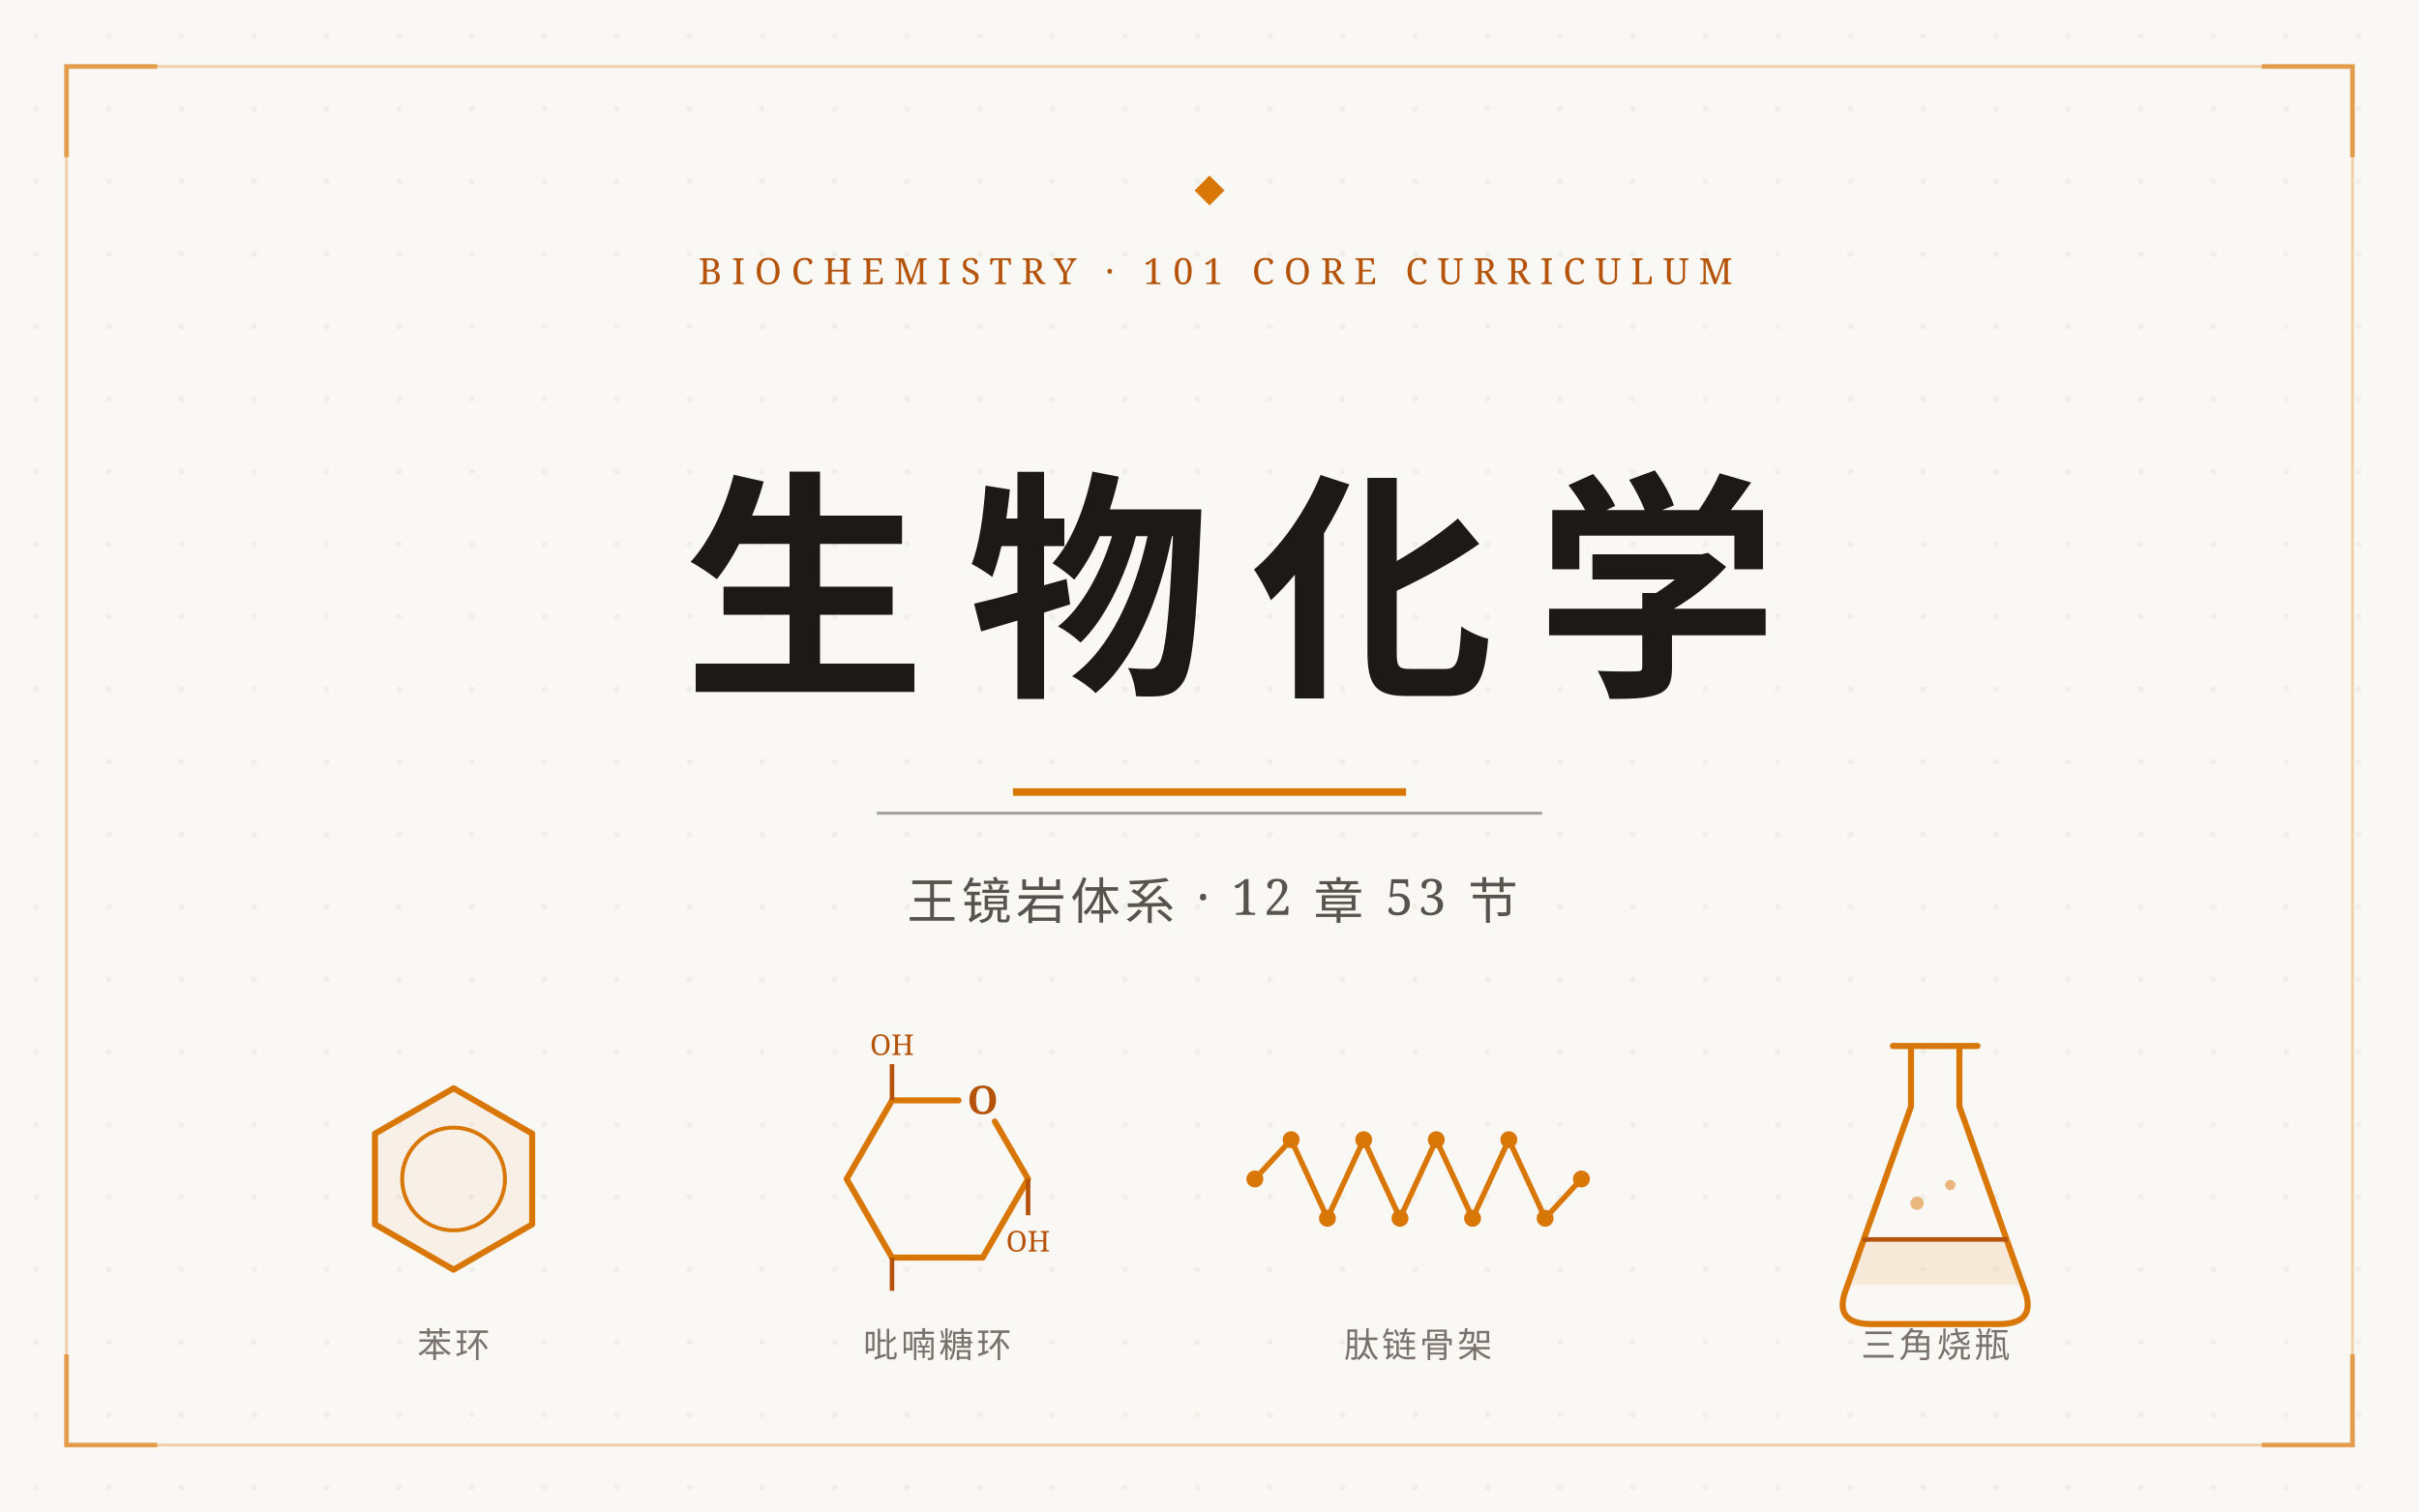
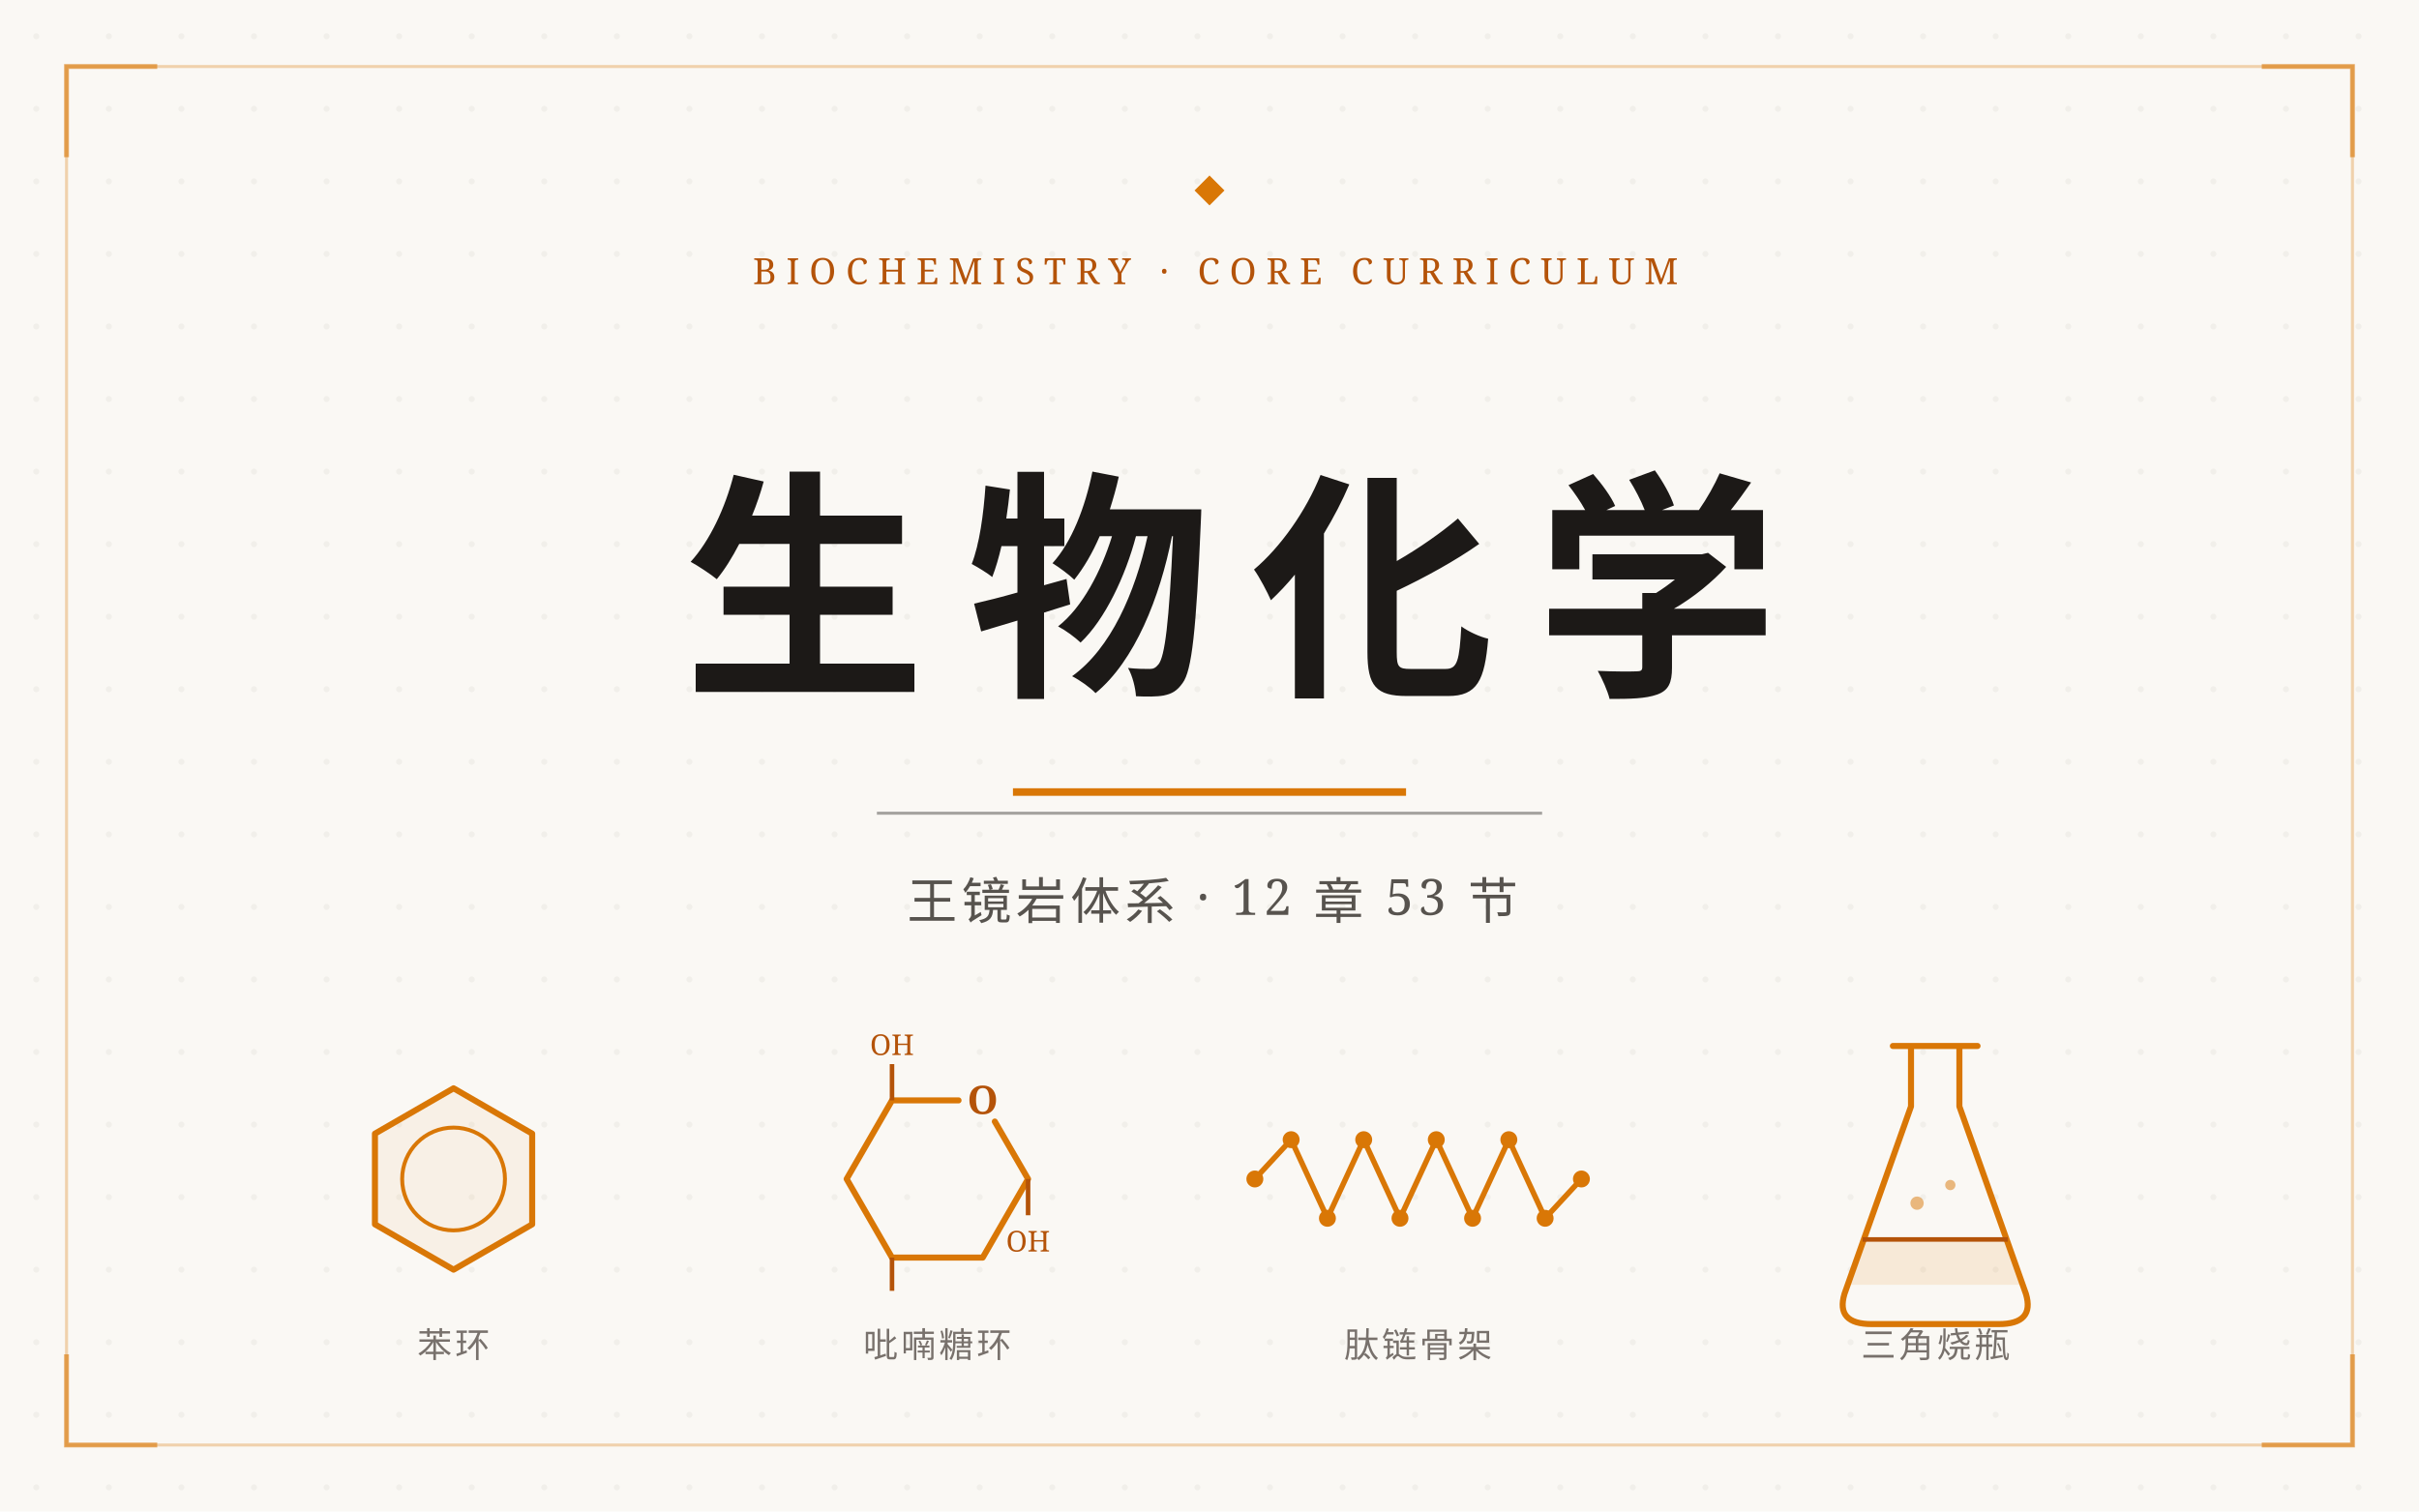
<svg xmlns="http://www.w3.org/2000/svg" width="800" height="500" viewBox="0 0 800 500" font-family="Noto Serif SC, LXGW WenKai, Georgia, serif">
  <defs>
    <pattern id="pgr" width="24" height="24" patternUnits="userSpaceOnUse">
      <circle cx="12" cy="12" r="1" fill="#1c1917" fill-opacity="0.04" />
    </pattern>
  </defs>
  <rect width="800" height="500" fill="#faf8f4" />
  <rect width="800" height="500" fill="url(#pgr)" />
  <rect x="22" y="22" width="756" height="456" fill="none" stroke="#d97706" stroke-opacity="0.30" stroke-width="1" />
  <path d="M22,52 V22 H52 M748,22 H778 V52 M778,448 V478 H748 M52,478 H22 V448" fill="none" stroke="#d97706" stroke-opacity="0.6" stroke-width="1.6" />
  <rect x="396.5" y="59.5" width="7" height="7" transform="rotate(45 400 63)" fill="#d97706" />
-   <text x="402" y="94" text-anchor="middle" font-size="12" letter-spacing="3.2" fill="#b45309">BIOCHEMISTRY · 101 CORE CURRICULUM</text>
+   <text x="402" y="94" text-anchor="middle" font-size="12" letter-spacing="3.2" fill="#b45309">BIOCHEMISTRY · CORE CURRICULUM</text>
  <text x="407" y="224" text-anchor="middle" font-size="80" font-weight="700" letter-spacing="14" fill="#1c1917">生物化学</text>
  <line x1="335" y1="262" x2="465" y2="262" stroke="#d97706" stroke-width="2.5" />
  <line x1="290" y1="269" x2="510" y2="269" stroke="#1c1917" stroke-opacity="0.38" stroke-width="1" />
  <text x="401" y="304" text-anchor="middle" font-size="16.5" letter-spacing="1.5" fill="#57534e">王镜岩体系 · 12 章 53 节</text>
  <polygon points="150,360 124,375 124,405 150,420 176,405 176,375" fill="#d97706" fill-opacity="0.06" stroke="#d97706" stroke-width="2" stroke-linejoin="round" />
  <circle cx="150" cy="390" r="17" fill="none" stroke="#d97706" stroke-width="1.3" />
  <path d="M340,390 L329,371 M317,364 L295,364 L280,390 L295,416 L325,416 L340,390" fill="none" stroke="#d97706" stroke-width="2" stroke-linejoin="round" stroke-linecap="round" />
  <text x="325" y="368.5" text-anchor="middle" font-size="13" font-weight="600" fill="#b45309">O</text>
  <line x1="340" y1="390" x2="340" y2="402" stroke="#b45309" stroke-width="1.5" />
  <text x="340" y="414" text-anchor="middle" font-size="9.5" fill="#b45309">OH</text>
  <line x1="295" y1="364" x2="295" y2="352" stroke="#b45309" stroke-width="1.5" />
  <text x="295" y="349" text-anchor="middle" font-size="9.5" fill="#b45309">OH</text>
  <line x1="295" y1="416" x2="295" y2="427" stroke="#b45309" stroke-width="1.5" />
  <polyline points="415,390 427,377 439,403 451,377 463,403 475,377 487,403 499,377 511,403 523,390" fill="none" stroke="#d97706" stroke-width="1.8" stroke-linejoin="round" stroke-linecap="round" />
  <circle cx="415" cy="390" r="2.8" fill="#d97706" />
  <circle cx="427" cy="377" r="2.8" fill="#d97706" />
  <circle cx="439" cy="403" r="2.8" fill="#d97706" />
  <circle cx="451" cy="377" r="2.8" fill="#d97706" />
  <circle cx="463" cy="403" r="2.8" fill="#d97706" />
  <circle cx="475" cy="377" r="2.8" fill="#d97706" />
  <circle cx="487" cy="403" r="2.8" fill="#d97706" />
  <circle cx="499" cy="377" r="2.8" fill="#d97706" />
  <circle cx="511" cy="403" r="2.8" fill="#d97706" />
  <circle cx="523" cy="390" r="2.8" fill="#d97706" />
  <path d="M632,346 L632,366 L610,428 Q607,438 619,438 L661,438 Q673,438 670,428 L648,366 L648,346" fill="none" stroke="#d97706" stroke-width="2" stroke-linejoin="round" />
  <line x1="626" y1="346" x2="654" y2="346" stroke="#d97706" stroke-width="2" stroke-linecap="round" />
  <path d="M616,410 L664,410 L669,425 L611,425 Z" fill="#d97706" fill-opacity="0.12" />
  <line x1="616" y1="410" x2="664" y2="410" stroke="#b45309" stroke-width="1.5" />
  <circle cx="634" cy="398" r="2.2" fill="#d97706" fill-opacity="0.5" />
  <circle cx="645" cy="392" r="1.7" fill="#d97706" fill-opacity="0.5" />
  <text x="150" y="449" text-anchor="middle" font-size="11.5" letter-spacing="1" fill="#78716c">苯环</text>
  <text x="310" y="449" text-anchor="middle" font-size="11.5" letter-spacing="1" fill="#78716c">吡喃糖环</text>
  <text x="469" y="449" text-anchor="middle" font-size="11.5" letter-spacing="1" fill="#78716c">肽链骨架</text>
  <text x="640" y="449" text-anchor="middle" font-size="11.5" letter-spacing="1" fill="#78716c">三角烧瓶</text>
</svg>
